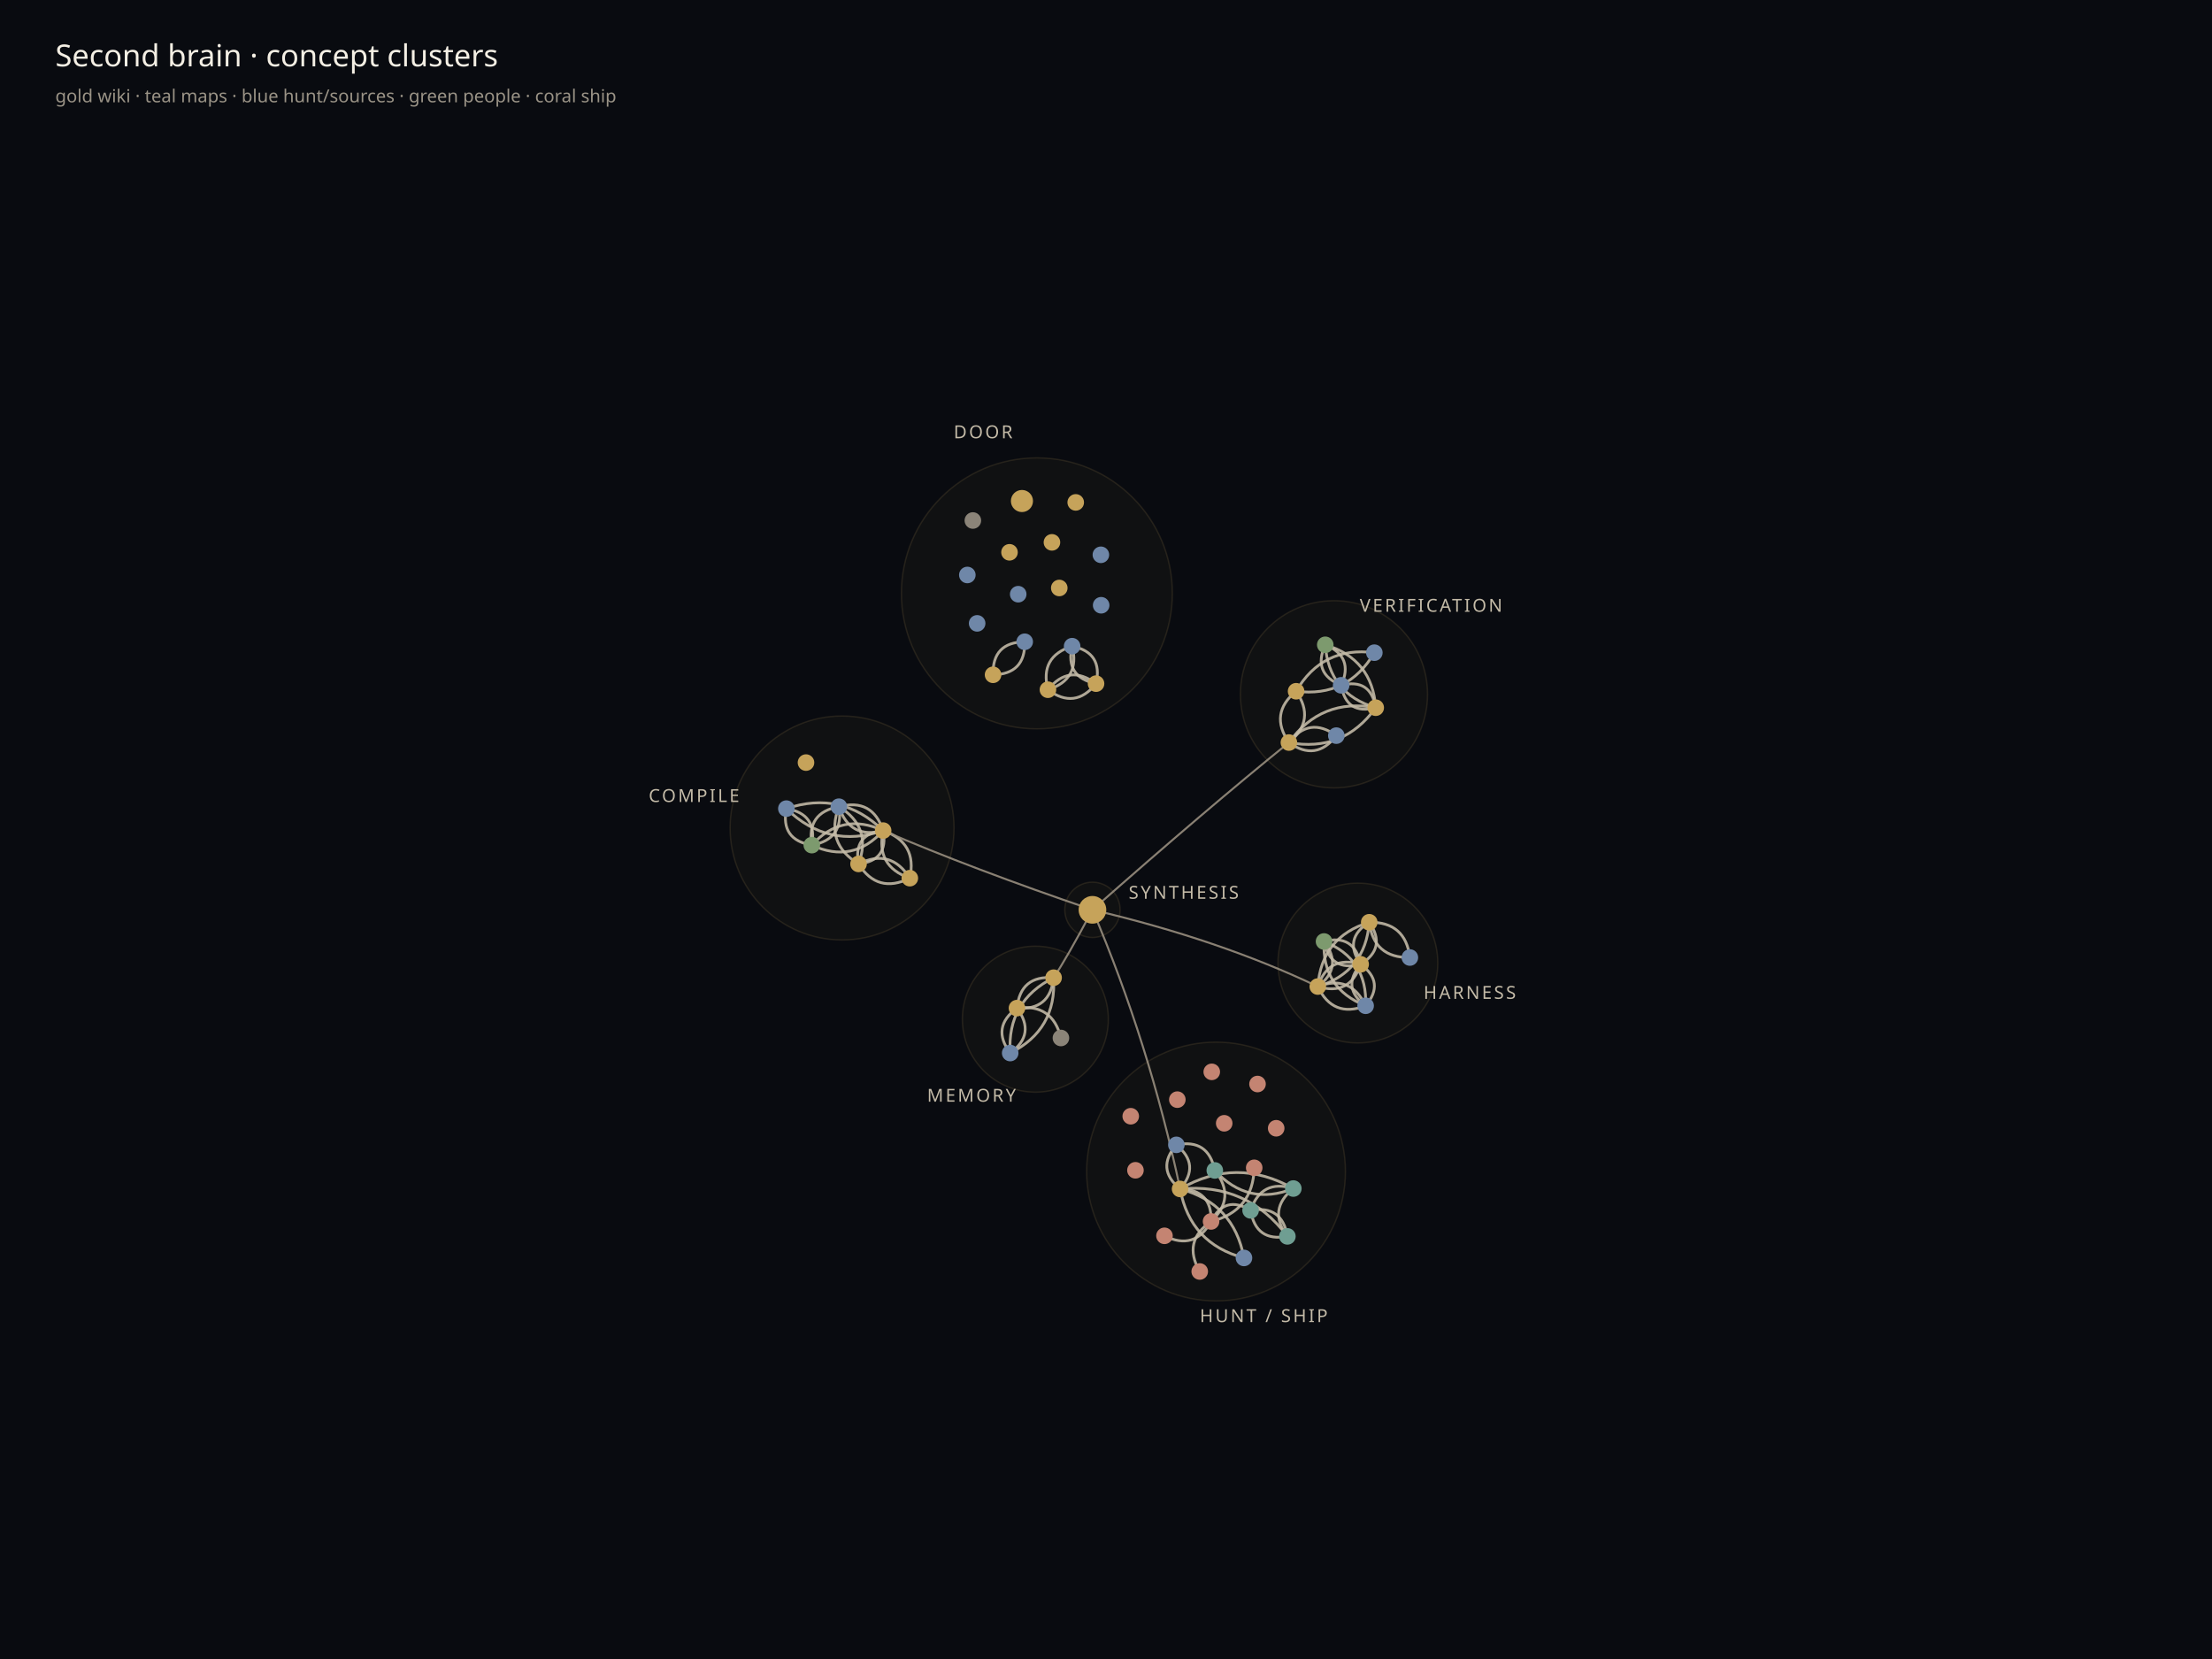
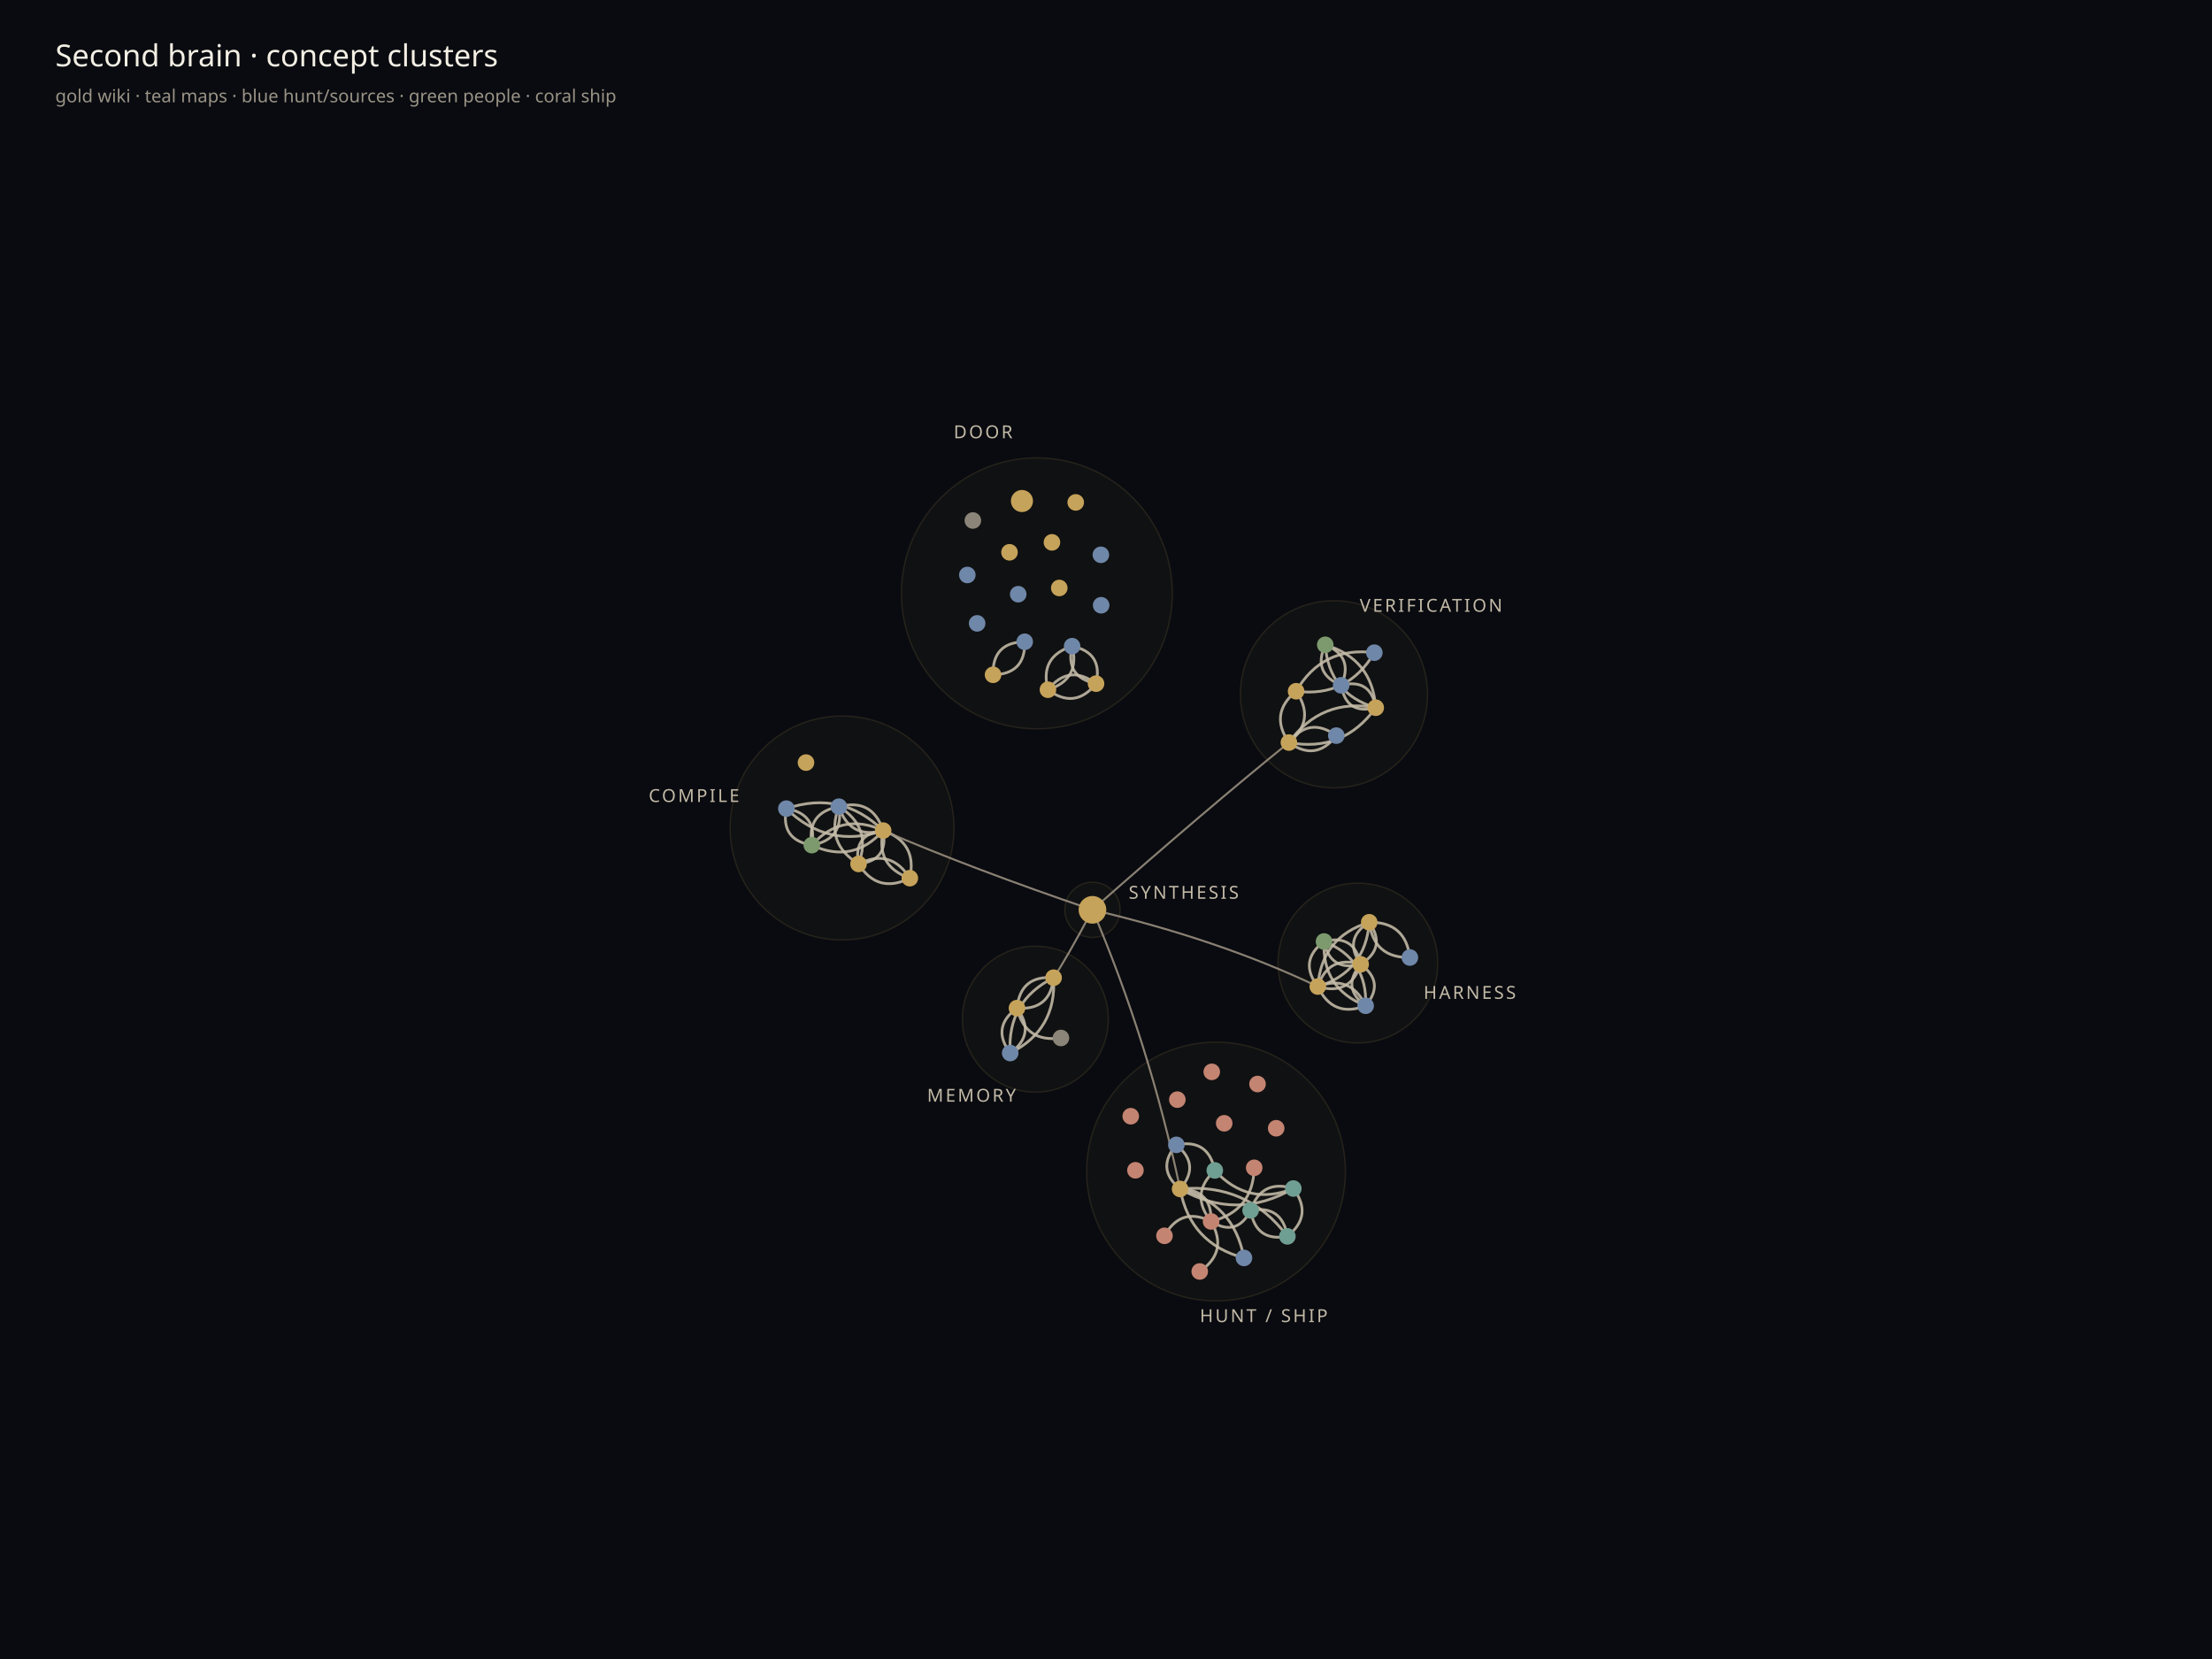
<svg xmlns="http://www.w3.org/2000/svg" viewBox="0 0 1600 1200" width="1600" height="1200">
  <rect width="100%" height="100%" fill="#090b10" />
  <text x="40" y="48" fill="#f4efe4" font-family="ui-sans-serif,system-ui,sans-serif" font-size="22">Second brain · concept clusters</text>
  <text x="40" y="74" fill="#9a9386" font-family="ui-sans-serif,system-ui,sans-serif" font-size="13">gold wiki · teal maps · blue hunt/sources · green people · coral ship</text>
  <circle cx="879.6" cy="847.4" r="93.6" fill="rgba(198,163,90,0.04)" stroke="rgba(198,163,90,0.14)" stroke-width="1" />
  <text x="914.1" y="956.3" fill="#c4bba8" font-family="ui-sans-serif,system-ui,sans-serif" font-size="13" letter-spacing="0.12em" text-anchor="middle">HUNT / SHIP</text>
  <circle cx="750.0" cy="429.2" r="98.0" fill="rgba(198,163,90,0.04)" stroke="rgba(198,163,90,0.14)" stroke-width="1" />
  <text x="711.1" y="317.0" fill="#c4bba8" font-family="ui-sans-serif,system-ui,sans-serif" font-size="13" letter-spacing="0.12em" text-anchor="middle">DOOR</text>
  <circle cx="748.9" cy="737.2" r="52.8" fill="rgba(198,163,90,0.04)" stroke="rgba(198,163,90,0.14)" stroke-width="1" />
  <text x="702.7" y="796.9" fill="#c4bba8" font-family="ui-sans-serif,system-ui,sans-serif" font-size="13" letter-spacing="0.12em" text-anchor="middle">MEMORY</text>
  <circle cx="609.1" cy="598.9" r="81.0" fill="rgba(198,163,90,0.04)" stroke="rgba(198,163,90,0.14)" stroke-width="1" />
  <text x="502.0" y="580.1" fill="#c4bba8" font-family="ui-sans-serif,system-ui,sans-serif" font-size="13" letter-spacing="0.12em" text-anchor="middle">COMPILE</text>
  <circle cx="964.9" cy="502.2" r="67.7" fill="rgba(198,163,90,0.04)" stroke="rgba(198,163,90,0.14)" stroke-width="1" />
  <text x="1035.1" y="442.5" fill="#c4bba8" font-family="ui-sans-serif,system-ui,sans-serif" font-size="13" letter-spacing="0.12em" text-anchor="middle">VERIFICATION</text>
  <circle cx="982.2" cy="696.6" r="57.8" fill="rgba(198,163,90,0.04)" stroke="rgba(198,163,90,0.14)" stroke-width="1" />
  <text x="1063.1" y="722.5" fill="#c4bba8" font-family="ui-sans-serif,system-ui,sans-serif" font-size="13" letter-spacing="0.12em" text-anchor="middle">HARNESS</text>
  <circle cx="790.2" cy="658.1" r="20.0" fill="rgba(198,163,90,0.04)" stroke="rgba(198,163,90,0.14)" stroke-width="1" />
  <text x="856.2" y="650.1" fill="#c4bba8" font-family="ui-sans-serif,system-ui,sans-serif" font-size="13" letter-spacing="0.12em" text-anchor="middle">SYNTHESIS</text>
  <path d="M 935.5 859.7 Q 912.4 852.6 904.6 875.5" fill="none" stroke="#c4bba8" stroke-width="2.0" stroke-opacity="0.88" />
  <path d="M 935.5 859.7 Q 902.6 872.8 878.7 846.6" fill="none" stroke="#c4bba8" stroke-width="2.0" stroke-opacity="0.88" />
-   <path d="M 935.5 859.7 Q 916.6 874.9 931.2 894.3" fill="none" stroke="#c4bba8" stroke-width="2.0" stroke-opacity="0.88" />
-   <path d="M 767.4 750.8 Q 761.3 725.7 735.6 729.2" fill="none" stroke="#c4bba8" stroke-width="2.0" stroke-opacity="0.88" />
+   <path d="M 935.5 859.7 Q 950.1 879.1 931.2 894.3" fill="none" stroke="#c4bba8" stroke-width="2.0" stroke-opacity="0.88" />
+   <path d="M 767.4 750.8 Q 741.7 754.4 735.6 729.2" fill="none" stroke="#c4bba8" stroke-width="2.0" stroke-opacity="0.88" />
  <path d="M 876.0 883.5 Q 906.4 876.0 907.2 844.7" fill="none" stroke="#c4bba8" stroke-width="2.0" stroke-opacity="0.88" />
-   <path d="M 876.0 883.5 Q 855.1 897.8 867.8 919.7" fill="none" stroke="#c4bba8" stroke-width="2.0" stroke-opacity="0.88" />
-   <path d="M 876.0 883.5 Q 864.2 904.9 842.3 893.9" fill="none" stroke="#c4bba8" stroke-width="2.0" stroke-opacity="0.88" />
-   <path d="M 899.8 909.9 Q 860.9 899.6 853.6 860.0" fill="none" stroke="#c4bba8" stroke-width="2.0" stroke-opacity="0.88" />
+   <path d="M 876.0 883.5 Q 888.7 905.4 867.8 919.7" fill="none" stroke="#c4bba8" stroke-width="2.0" stroke-opacity="0.88" />
+   <path d="M 876.0 883.5 Q 854.2 872.6 842.3 893.9" fill="none" stroke="#c4bba8" stroke-width="2.0" stroke-opacity="0.88" />
+   <path d="M 899.8 909.9 Q 892.5 870.4 853.6 860.0" fill="none" stroke="#c4bba8" stroke-width="2.0" stroke-opacity="0.88" />
  <path d="M 718.3 488.1 Q 741.8 487.6 741.2 464.2" fill="none" stroke="#c4bba8" stroke-width="2.0" stroke-opacity="0.88" />
-   <path d="M 735.6 729.2 Q 749.6 748.0 730.7 761.7" fill="none" stroke="#c4bba8" stroke-width="2.0" stroke-opacity="0.88" />
+   <path d="M 735.6 729.2 Q 716.7 743.0 730.7 761.7" fill="none" stroke="#c4bba8" stroke-width="2.0" stroke-opacity="0.88" />
  <path d="M 735.6 729.2 Q 759.6 731.1 762.1 707.2" fill="none" stroke="#c4bba8" stroke-width="2.0" stroke-opacity="0.88" />
-   <path d="M 758.0 498.9 Q 781.6 491.4 775.5 467.4" fill="none" stroke="#c4bba8" stroke-width="2.0" stroke-opacity="0.88" />
+   <path d="M 758.0 498.9 Q 751.8 474.9 775.5 467.4" fill="none" stroke="#c4bba8" stroke-width="2.0" stroke-opacity="0.88" />
  <path d="M 758.0 498.9 Q 773.2 479.9 792.8 494.5" fill="none" stroke="#c4bba8" stroke-width="2.0" stroke-opacity="0.88" />
  <path d="M 792.8 494.5 Q 777.5 513.5 758.0 498.9" fill="none" stroke="#c4bba8" stroke-width="2.0" stroke-opacity="0.88" />
-   <path d="M 792.8 494.5 Q 798.0 472.0 775.5 467.4" fill="none" stroke="#c4bba8" stroke-width="2.0" stroke-opacity="0.88" />
+   <path d="M 792.8 494.5 Q 770.2 489.8 775.5 467.4" fill="none" stroke="#c4bba8" stroke-width="2.0" stroke-opacity="0.88" />
  <path d="M 995.1 511.9 Q 991.4 490.3 970.1 495.7" fill="none" stroke="#c4bba8" stroke-width="2.0" stroke-opacity="0.88" />
-   <path d="M 995.1 511.9 Q 992.6 476.6 958.6 466.4" fill="none" stroke="#c4bba8" stroke-width="2.0" stroke-opacity="0.88" />
+   <path d="M 995.1 511.9 Q 961.1 501.8 958.6 466.4" fill="none" stroke="#c4bba8" stroke-width="2.0" stroke-opacity="0.88" />
  <path d="M 995.1 511.9 Q 971.7 544.4 932.3 537.1" fill="none" stroke="#c4bba8" stroke-width="2.0" stroke-opacity="0.88" />
  <path d="M 984.2 697.5 Q 1002.1 710.6 987.8 727.5" fill="none" stroke="#c4bba8" stroke-width="2.0" stroke-opacity="0.88" />
-   <path d="M 984.2 697.5 Q 960.9 690.6 953.2 713.6" fill="none" stroke="#c4bba8" stroke-width="2.0" stroke-opacity="0.88" />
-   <path d="M 984.2 697.5 Q 971.3 679.0 990.4 667.1" fill="none" stroke="#c4bba8" stroke-width="2.0" stroke-opacity="0.88" />
+   <path d="M 984.2 697.5 Q 976.5 720.6 953.2 713.6" fill="none" stroke="#c4bba8" stroke-width="2.0" stroke-opacity="0.88" />
+   <path d="M 984.2 697.5 Q 1003.3 685.6 990.4 667.1" fill="none" stroke="#c4bba8" stroke-width="2.0" stroke-opacity="0.88" />
  <path d="M 984.2 697.5 Q 979.6 675.3 957.7 681.0" fill="none" stroke="#c4bba8" stroke-width="2.0" stroke-opacity="0.88" />
-   <path d="M 762.1 707.2 Q 728.3 724.1 730.7 761.7" fill="none" stroke="#c4bba8" stroke-width="2.0" stroke-opacity="0.88" />
+   <path d="M 762.1 707.2 Q 764.4 744.9 730.7 761.7" fill="none" stroke="#c4bba8" stroke-width="2.0" stroke-opacity="0.88" />
  <path d="M 762.1 707.2 Q 738.1 705.3 735.6 729.2" fill="none" stroke="#c4bba8" stroke-width="2.0" stroke-opacity="0.88" />
-   <path d="M 853.6 860.0 Q 868.7 842.7 850.9 828.1" fill="none" stroke="#c4bba8" stroke-width="2.0" stroke-opacity="0.88" />
-   <path d="M 853.6 860.0 Q 892.5 870.4 899.8 909.9" fill="none" stroke="#c4bba8" stroke-width="2.0" stroke-opacity="0.88" />
+   <path d="M 853.6 860.0 Q 835.8 845.4 850.9 828.1" fill="none" stroke="#c4bba8" stroke-width="2.0" stroke-opacity="0.88" />
+   <path d="M 853.6 860.0 Q 860.9 899.6 899.8 909.9" fill="none" stroke="#c4bba8" stroke-width="2.0" stroke-opacity="0.88" />
  <path d="M 853.6 860.0 Q 876.8 860.4 876.0 883.5" fill="none" stroke="#c4bba8" stroke-width="2.0" stroke-opacity="0.88" />
-   <path d="M 853.6 860.0 Q 894.5 836.4 935.5 859.7" fill="none" stroke="#c4bba8" stroke-width="2.0" stroke-opacity="0.88" />
+   <path d="M 853.6 860.0 Q 894.7 883.3 935.5 859.7" fill="none" stroke="#c4bba8" stroke-width="2.0" stroke-opacity="0.88" />
  <path d="M 638.8 600.8 Q 642.9 622.5 621.0 624.9" fill="none" stroke="#c4bba8" stroke-width="2.0" stroke-opacity="0.88" />
-   <path d="M 638.8 600.8 Q 633.2 626.6 658.1 635.2" fill="none" stroke="#c4bba8" stroke-width="2.0" stroke-opacity="0.88" />
-   <path d="M 638.8 600.8 Q 616.9 625.1 587.2 611.3" fill="none" stroke="#c4bba8" stroke-width="2.0" stroke-opacity="0.88" />
-   <path d="M 638.8 600.8 Q 631.0 577.1 606.8 583.5" fill="none" stroke="#c4bba8" stroke-width="2.0" stroke-opacity="0.88" />
-   <path d="M 638.8 600.8 Q 608.7 571.4 568.8 584.9" fill="none" stroke="#c4bba8" stroke-width="2.0" stroke-opacity="0.88" />
-   <path d="M 621.0 624.9 Q 631.0 598.3 606.8 583.5" fill="none" stroke="#c4bba8" stroke-width="2.0" stroke-opacity="0.88" />
+   <path d="M 638.8 600.8 Q 663.7 609.5 658.1 635.2" fill="none" stroke="#c4bba8" stroke-width="2.0" stroke-opacity="0.88" />
+   <path d="M 638.8 600.8 Q 609.1 587.1 587.2 611.3" fill="none" stroke="#c4bba8" stroke-width="2.0" stroke-opacity="0.88" />
+   <path d="M 638.8 600.8 Q 614.7 607.2 606.8 583.5" fill="none" stroke="#c4bba8" stroke-width="2.0" stroke-opacity="0.88" />
+   <path d="M 638.8 600.8 Q 598.9 614.4 568.8 584.9" fill="none" stroke="#c4bba8" stroke-width="2.0" stroke-opacity="0.88" />
+   <path d="M 621.0 624.9 Q 596.7 610.0 606.8 583.5" fill="none" stroke="#c4bba8" stroke-width="2.0" stroke-opacity="0.88" />
  <path d="M 621.0 624.9 Q 616.9 603.2 638.8 600.8" fill="none" stroke="#c4bba8" stroke-width="2.0" stroke-opacity="0.88" />
-   <path d="M 621.0 624.9 Q 634.8 646.8 658.1 635.2" fill="none" stroke="#c4bba8" stroke-width="2.0" stroke-opacity="0.88" />
-   <path d="M 953.2 713.6 Q 964.1 736.6 987.8 727.5" fill="none" stroke="#c4bba8" stroke-width="2.0" stroke-opacity="0.88" />
-   <path d="M 953.2 713.6 Q 976.5 720.6 984.2 697.5" fill="none" stroke="#c4bba8" stroke-width="2.0" stroke-opacity="0.88" />
+   <path d="M 621.0 624.9 Q 644.2 613.3 658.1 635.2" fill="none" stroke="#c4bba8" stroke-width="2.0" stroke-opacity="0.88" />
+   <path d="M 953.2 713.6 Q 976.9 704.6 987.8 727.5" fill="none" stroke="#c4bba8" stroke-width="2.0" stroke-opacity="0.88" />
+   <path d="M 953.2 713.6 Q 960.9 690.6 984.2 697.5" fill="none" stroke="#c4bba8" stroke-width="2.0" stroke-opacity="0.88" />
  <path d="M 953.2 713.6 Q 987.7 703.0 990.4 667.1" fill="none" stroke="#c4bba8" stroke-width="2.0" stroke-opacity="0.88" />
-   <path d="M 937.5 500.0 Q 956.6 467.3 994.1 472.1" fill="none" stroke="#c4bba8" stroke-width="2.0" stroke-opacity="0.88" />
-   <path d="M 937.5 500.0 Q 917.8 516.1 932.3 537.1" fill="none" stroke="#c4bba8" stroke-width="2.0" stroke-opacity="0.88" />
-   <path d="M 990.4 667.1 Q 1016.6 666.7 1019.8 692.6" fill="none" stroke="#c4bba8" stroke-width="2.0" stroke-opacity="0.88" />
+   <path d="M 937.5 500.0 Q 975.0 504.7 994.1 472.1" fill="none" stroke="#c4bba8" stroke-width="2.0" stroke-opacity="0.88" />
+   <path d="M 937.5 500.0 Q 952.0 520.9 932.3 537.1" fill="none" stroke="#c4bba8" stroke-width="2.0" stroke-opacity="0.88" />
+   <path d="M 990.4 667.1 Q 993.7 693.0 1019.8 692.6" fill="none" stroke="#c4bba8" stroke-width="2.0" stroke-opacity="0.88" />
  <path d="M 990.4 667.1 Q 955.9 677.7 953.2 713.6" fill="none" stroke="#c4bba8" stroke-width="2.0" stroke-opacity="0.88" />
-   <path d="M 990.4 667.1 Q 1003.3 685.6 984.2 697.5" fill="none" stroke="#c4bba8" stroke-width="2.0" stroke-opacity="0.88" />
-   <path d="M 658.1 635.2 Q 644.2 613.3 621.0 624.9" fill="none" stroke="#c4bba8" stroke-width="2.0" stroke-opacity="0.88" />
-   <path d="M 658.1 635.2 Q 663.7 609.5 638.8 600.8" fill="none" stroke="#c4bba8" stroke-width="2.0" stroke-opacity="0.88" />
+   <path d="M 990.4 667.1 Q 971.3 679.0 984.2 697.5" fill="none" stroke="#c4bba8" stroke-width="2.0" stroke-opacity="0.88" />
+   <path d="M 658.1 635.2 Q 634.8 646.8 621.0 624.9" fill="none" stroke="#c4bba8" stroke-width="2.0" stroke-opacity="0.88" />
+   <path d="M 658.1 635.2 Q 633.2 626.6 638.8 600.8" fill="none" stroke="#c4bba8" stroke-width="2.0" stroke-opacity="0.88" />
  <path d="M 932.3 537.1 Q 947.0 517.9 966.6 532.1" fill="none" stroke="#c4bba8" stroke-width="2.0" stroke-opacity="0.88" />
  <path d="M 932.3 537.1 Q 955.8 504.6 995.1 511.9" fill="none" stroke="#c4bba8" stroke-width="2.0" stroke-opacity="0.88" />
-   <path d="M 932.3 537.1 Q 952.0 520.9 937.5 500.0" fill="none" stroke="#c4bba8" stroke-width="2.0" stroke-opacity="0.88" />
+   <path d="M 932.3 537.1 Q 917.8 516.1 937.5 500.0" fill="none" stroke="#c4bba8" stroke-width="2.0" stroke-opacity="0.88" />
  <path d="M 790.2 658.1 Q 703.8 628.7 638.8 600.8" fill="none" stroke="#9a9080" stroke-width="1.45" stroke-opacity="0.88" />
  <path d="M 790.2 658.1 Q 771.4 693.4 762.1 707.2" fill="none" stroke="#9a9080" stroke-width="1.45" stroke-opacity="0.88" />
  <path d="M 790.2 658.1 Q 882.1 679.7 953.2 713.6" fill="none" stroke="#9a9080" stroke-width="1.45" stroke-opacity="0.88" />
  <path d="M 790.2 658.1 Q 873.0 585.0 932.3 537.1" fill="none" stroke="#9a9080" stroke-width="1.45" stroke-opacity="0.88" />
  <path d="M 790.2 658.1 Q 831.3 754.5 853.6 860.0" fill="none" stroke="#9a9080" stroke-width="1.45" stroke-opacity="0.88" />
  <path d="M 878.7 846.6 Q 874.0 823.4 850.9 828.1" fill="none" stroke="#c4bba8" stroke-width="2.0" stroke-opacity="0.88" />
-   <path d="M 878.7 846.6 Q 894.5 866.3 876.0 883.5" fill="none" stroke="#c4bba8" stroke-width="2.0" stroke-opacity="0.88" />
-   <path d="M 904.6 875.5 Q 885.9 864.0 876.0 883.5" fill="none" stroke="#c4bba8" stroke-width="2.0" stroke-opacity="0.88" />
-   <path d="M 904.6 875.5 Q 927.4 871.4 931.2 894.3" fill="none" stroke="#c4bba8" stroke-width="2.0" stroke-opacity="0.88" />
-   <path d="M 931.2 894.3 Q 908.4 898.5 904.6 875.5" fill="none" stroke="#c4bba8" stroke-width="2.0" stroke-opacity="0.88" />
+   <path d="M 878.7 846.6 Q 860.2 863.8 876.0 883.5" fill="none" stroke="#c4bba8" stroke-width="2.0" stroke-opacity="0.88" />
+   <path d="M 904.6 875.5 Q 894.6 895.1 876.0 883.5" fill="none" stroke="#c4bba8" stroke-width="2.0" stroke-opacity="0.88" />
+   <path d="M 904.6 875.5 Q 908.4 898.5 931.2 894.3" fill="none" stroke="#c4bba8" stroke-width="2.0" stroke-opacity="0.88" />
+   <path d="M 931.2 894.3 Q 927.4 871.4 904.6 875.5" fill="none" stroke="#c4bba8" stroke-width="2.0" stroke-opacity="0.88" />
  <path d="M 931.2 894.3 Q 902.1 855.3 853.6 860.0" fill="none" stroke="#c4bba8" stroke-width="2.0" stroke-opacity="0.88" />
-   <path d="M 957.7 681.0 Q 971.9 699.5 953.2 713.6" fill="none" stroke="#c4bba8" stroke-width="2.0" stroke-opacity="0.88" />
+   <path d="M 957.7 681.0 Q 939.0 695.1 953.2 713.6" fill="none" stroke="#c4bba8" stroke-width="2.0" stroke-opacity="0.88" />
  <path d="M 957.7 681.0 Q 962.3 703.1 984.2 697.5" fill="none" stroke="#c4bba8" stroke-width="2.0" stroke-opacity="0.88" />
  <path d="M 957.7 681.0 Q 956.1 715.0 987.8 727.5" fill="none" stroke="#c4bba8" stroke-width="2.0" stroke-opacity="0.88" />
-   <path d="M 958.6 466.4 Q 961.1 501.8 995.1 511.9" fill="none" stroke="#c4bba8" stroke-width="2.0" stroke-opacity="0.88" />
-   <path d="M 958.6 466.4 Q 979.6 475.1 970.1 495.7" fill="none" stroke="#c4bba8" stroke-width="2.0" stroke-opacity="0.88" />
-   <path d="M 587.2 611.3 Q 609.1 587.1 638.8 600.8" fill="none" stroke="#c4bba8" stroke-width="2.0" stroke-opacity="0.88" />
+   <path d="M 958.6 466.4 Q 992.6 476.6 995.1 511.9" fill="none" stroke="#c4bba8" stroke-width="2.0" stroke-opacity="0.88" />
+   <path d="M 958.6 466.4 Q 949.1 487.1 970.1 495.7" fill="none" stroke="#c4bba8" stroke-width="2.0" stroke-opacity="0.88" />
+   <path d="M 587.2 611.3 Q 616.9 625.1 638.8 600.8" fill="none" stroke="#c4bba8" stroke-width="2.0" stroke-opacity="0.88" />
  <path d="M 587.2 611.3 Q 610.7 607.1 606.8 583.5" fill="none" stroke="#c4bba8" stroke-width="2.0" stroke-opacity="0.88" />
  <path d="M 587.2 611.3 Q 591.5 588.7 568.8 584.9" fill="none" stroke="#c4bba8" stroke-width="2.0" stroke-opacity="0.88" />
-   <path d="M 568.8 584.9 Q 598.9 614.4 638.8 600.8" fill="none" stroke="#c4bba8" stroke-width="2.0" stroke-opacity="0.88" />
+   <path d="M 568.8 584.9 Q 608.7 571.4 638.8 600.8" fill="none" stroke="#c4bba8" stroke-width="2.0" stroke-opacity="0.88" />
  <path d="M 568.8 584.9 Q 564.4 607.5 587.2 611.3" fill="none" stroke="#c4bba8" stroke-width="2.0" stroke-opacity="0.88" />
  <path d="M 970.1 495.7 Q 973.8 517.4 995.1 511.9" fill="none" stroke="#c4bba8" stroke-width="2.0" stroke-opacity="0.88" />
-   <path d="M 970.1 495.7 Q 949.1 487.1 958.6 466.4" fill="none" stroke="#c4bba8" stroke-width="2.0" stroke-opacity="0.88" />
+   <path d="M 970.1 495.7 Q 979.6 475.1 958.6 466.4" fill="none" stroke="#c4bba8" stroke-width="2.0" stroke-opacity="0.88" />
  <path d="M 741.2 464.2 Q 717.7 464.6 718.3 488.1" fill="none" stroke="#c4bba8" stroke-width="2.0" stroke-opacity="0.88" />
-   <path d="M 994.1 472.1 Q 975.0 504.7 937.5 500.0" fill="none" stroke="#c4bba8" stroke-width="2.0" stroke-opacity="0.88" />
-   <path d="M 606.8 583.5 Q 614.7 607.2 638.8 600.8" fill="none" stroke="#c4bba8" stroke-width="2.0" stroke-opacity="0.88" />
-   <path d="M 606.8 583.5 Q 596.7 610.0 621.0 624.9" fill="none" stroke="#c4bba8" stroke-width="2.0" stroke-opacity="0.88" />
+   <path d="M 994.1 472.1 Q 956.6 467.3 937.5 500.0" fill="none" stroke="#c4bba8" stroke-width="2.0" stroke-opacity="0.88" />
+   <path d="M 606.8 583.5 Q 631.0 577.1 638.8 600.8" fill="none" stroke="#c4bba8" stroke-width="2.0" stroke-opacity="0.88" />
+   <path d="M 606.8 583.5 Q 631.0 598.3 621.0 624.9" fill="none" stroke="#c4bba8" stroke-width="2.0" stroke-opacity="0.88" />
  <path d="M 606.8 583.5 Q 583.3 587.7 587.2 611.3" fill="none" stroke="#c4bba8" stroke-width="2.0" stroke-opacity="0.88" />
-   <path d="M 1019.8 692.6 Q 993.7 693.0 990.4 667.1" fill="none" stroke="#c4bba8" stroke-width="2.0" stroke-opacity="0.88" />
-   <path d="M 850.9 828.1 Q 835.8 845.4 853.6 860.0" fill="none" stroke="#c4bba8" stroke-width="2.0" stroke-opacity="0.88" />
-   <path d="M 775.5 467.4 Q 751.8 474.9 758.0 498.9" fill="none" stroke="#c4bba8" stroke-width="2.0" stroke-opacity="0.88" />
-   <path d="M 775.5 467.4 Q 770.2 489.8 792.8 494.5" fill="none" stroke="#c4bba8" stroke-width="2.0" stroke-opacity="0.88" />
-   <path d="M 987.8 727.5 Q 976.9 704.6 953.2 713.6" fill="none" stroke="#c4bba8" stroke-width="2.0" stroke-opacity="0.88" />
+   <path d="M 1019.8 692.6 Q 1016.6 666.7 990.4 667.1" fill="none" stroke="#c4bba8" stroke-width="2.0" stroke-opacity="0.88" />
+   <path d="M 850.9 828.1 Q 868.7 842.7 853.6 860.0" fill="none" stroke="#c4bba8" stroke-width="2.0" stroke-opacity="0.88" />
+   <path d="M 775.5 467.4 Q 781.6 491.4 758.0 498.9" fill="none" stroke="#c4bba8" stroke-width="2.0" stroke-opacity="0.88" />
+   <path d="M 775.5 467.4 Q 798.0 472.0 792.8 494.5" fill="none" stroke="#c4bba8" stroke-width="2.0" stroke-opacity="0.88" />
+   <path d="M 987.8 727.5 Q 964.1 736.6 953.2 713.6" fill="none" stroke="#c4bba8" stroke-width="2.0" stroke-opacity="0.88" />
  <path d="M 987.8 727.5 Q 969.9 714.5 984.2 697.5" fill="none" stroke="#c4bba8" stroke-width="2.0" stroke-opacity="0.88" />
  <path d="M 987.8 727.5 Q 989.3 693.5 957.7 681.0" fill="none" stroke="#c4bba8" stroke-width="2.0" stroke-opacity="0.88" />
-   <path d="M 730.7 761.7 Q 764.4 744.9 762.1 707.2" fill="none" stroke="#c4bba8" stroke-width="2.0" stroke-opacity="0.88" />
-   <path d="M 730.7 761.7 Q 716.7 743.0 735.6 729.2" fill="none" stroke="#c4bba8" stroke-width="2.0" stroke-opacity="0.88" />
+   <path d="M 730.7 761.7 Q 728.3 724.1 762.1 707.2" fill="none" stroke="#c4bba8" stroke-width="2.0" stroke-opacity="0.88" />
+   <path d="M 730.7 761.7 Q 749.6 748.0 735.6 729.2" fill="none" stroke="#c4bba8" stroke-width="2.0" stroke-opacity="0.88" />
  <path d="M 966.6 532.1 Q 951.9 551.2 932.3 537.1" fill="none" stroke="#c4bba8" stroke-width="2.0" stroke-opacity="0.88" />
  <circle cx="935.5" cy="859.7" r="6" fill="#6f9e92" />
  <circle cx="703.7" cy="376.5" r="6" fill="#8b8478" />
  <circle cx="739.2" cy="362.4" r="8" fill="#c6a35a" />
  <circle cx="767.4" cy="750.8" r="6" fill="#8b8478" />
  <circle cx="876.0" cy="883.5" r="6" fill="#c48472" />
  <circle cx="899.8" cy="909.9" r="6" fill="#6f87a8" />
  <circle cx="885.5" cy="812.5" r="6" fill="#c48472" />
  <circle cx="821.3" cy="846.5" r="6" fill="#c48472" />
  <circle cx="817.9" cy="807.4" r="6" fill="#c48472" />
  <circle cx="907.2" cy="844.7" r="6" fill="#c48472" />
  <circle cx="876.5" cy="775.3" r="6" fill="#c48472" />
  <circle cx="923.1" cy="816.1" r="6" fill="#c48472" />
  <circle cx="867.8" cy="919.7" r="6" fill="#c48472" />
  <circle cx="909.6" cy="784.1" r="6" fill="#c48472" />
  <circle cx="851.6" cy="795.4" r="6" fill="#c48472" />
  <circle cx="842.3" cy="893.9" r="6" fill="#c48472" />
  <circle cx="718.3" cy="488.1" r="6" fill="#c6a35a" />
  <circle cx="735.6" cy="729.2" r="6" fill="#c6a35a" />
  <circle cx="758.0" cy="498.9" r="6" fill="#c6a35a" />
  <circle cx="583.0" cy="551.6" r="6" fill="#c6a35a" />
  <circle cx="792.8" cy="494.5" r="6" fill="#c6a35a" />
  <circle cx="995.1" cy="511.9" r="6" fill="#c6a35a" />
  <circle cx="766.2" cy="425.3" r="6" fill="#c6a35a" />
  <circle cx="984.2" cy="697.5" r="6" fill="#c6a35a" />
  <circle cx="762.1" cy="707.2" r="6" fill="#c6a35a" />
  <circle cx="853.6" cy="860.0" r="6" fill="#c6a35a" />
  <circle cx="638.8" cy="600.8" r="6" fill="#c6a35a" />
  <circle cx="621.0" cy="624.9" r="6" fill="#c6a35a" />
  <circle cx="730.2" cy="399.5" r="6" fill="#c6a35a" />
  <circle cx="953.2" cy="713.6" r="6" fill="#c6a35a" />
  <circle cx="937.5" cy="500.0" r="6" fill="#c6a35a" />
  <circle cx="990.4" cy="667.1" r="6" fill="#c6a35a" />
  <circle cx="658.1" cy="635.2" r="6" fill="#c6a35a" />
  <circle cx="932.3" cy="537.1" r="6" fill="#c6a35a" />
  <circle cx="790.2" cy="658.1" r="10" fill="#c6a35a" />
  <circle cx="760.9" cy="392.3" r="6" fill="#c6a35a" />
  <circle cx="778.1" cy="363.4" r="6" fill="#c6a35a" />
  <circle cx="878.7" cy="846.6" r="6" fill="#6f9e92" />
  <circle cx="904.6" cy="875.5" r="6" fill="#6f9e92" />
  <circle cx="931.2" cy="894.3" r="6" fill="#6f9e92" />
  <circle cx="957.7" cy="681.0" r="6" fill="#7d9a6e" />
  <circle cx="958.6" cy="466.4" r="6" fill="#7d9a6e" />
  <circle cx="587.2" cy="611.3" r="6" fill="#7d9a6e" />
  <circle cx="568.8" cy="584.9" r="6" fill="#6f87a8" />
  <circle cx="796.3" cy="401.3" r="6" fill="#6f87a8" />
  <circle cx="699.7" cy="415.9" r="6" fill="#6f87a8" />
  <circle cx="970.1" cy="495.7" r="6" fill="#6f87a8" />
  <circle cx="741.2" cy="464.2" r="6" fill="#6f87a8" />
  <circle cx="994.1" cy="472.1" r="6" fill="#6f87a8" />
  <circle cx="796.5" cy="437.8" r="6" fill="#6f87a8" />
  <circle cx="606.8" cy="583.5" r="6" fill="#6f87a8" />
  <circle cx="706.8" cy="450.9" r="6" fill="#6f87a8" />
  <circle cx="1019.8" cy="692.6" r="6" fill="#6f87a8" />
  <circle cx="850.9" cy="828.1" r="6" fill="#6f87a8" />
  <circle cx="736.5" cy="429.8" r="6" fill="#6f87a8" />
  <circle cx="775.5" cy="467.4" r="6" fill="#6f87a8" />
  <circle cx="987.8" cy="727.5" r="6" fill="#6f87a8" />
  <circle cx="730.7" cy="761.7" r="6" fill="#6f87a8" />
  <circle cx="966.6" cy="532.1" r="6" fill="#6f87a8" />
</svg>
